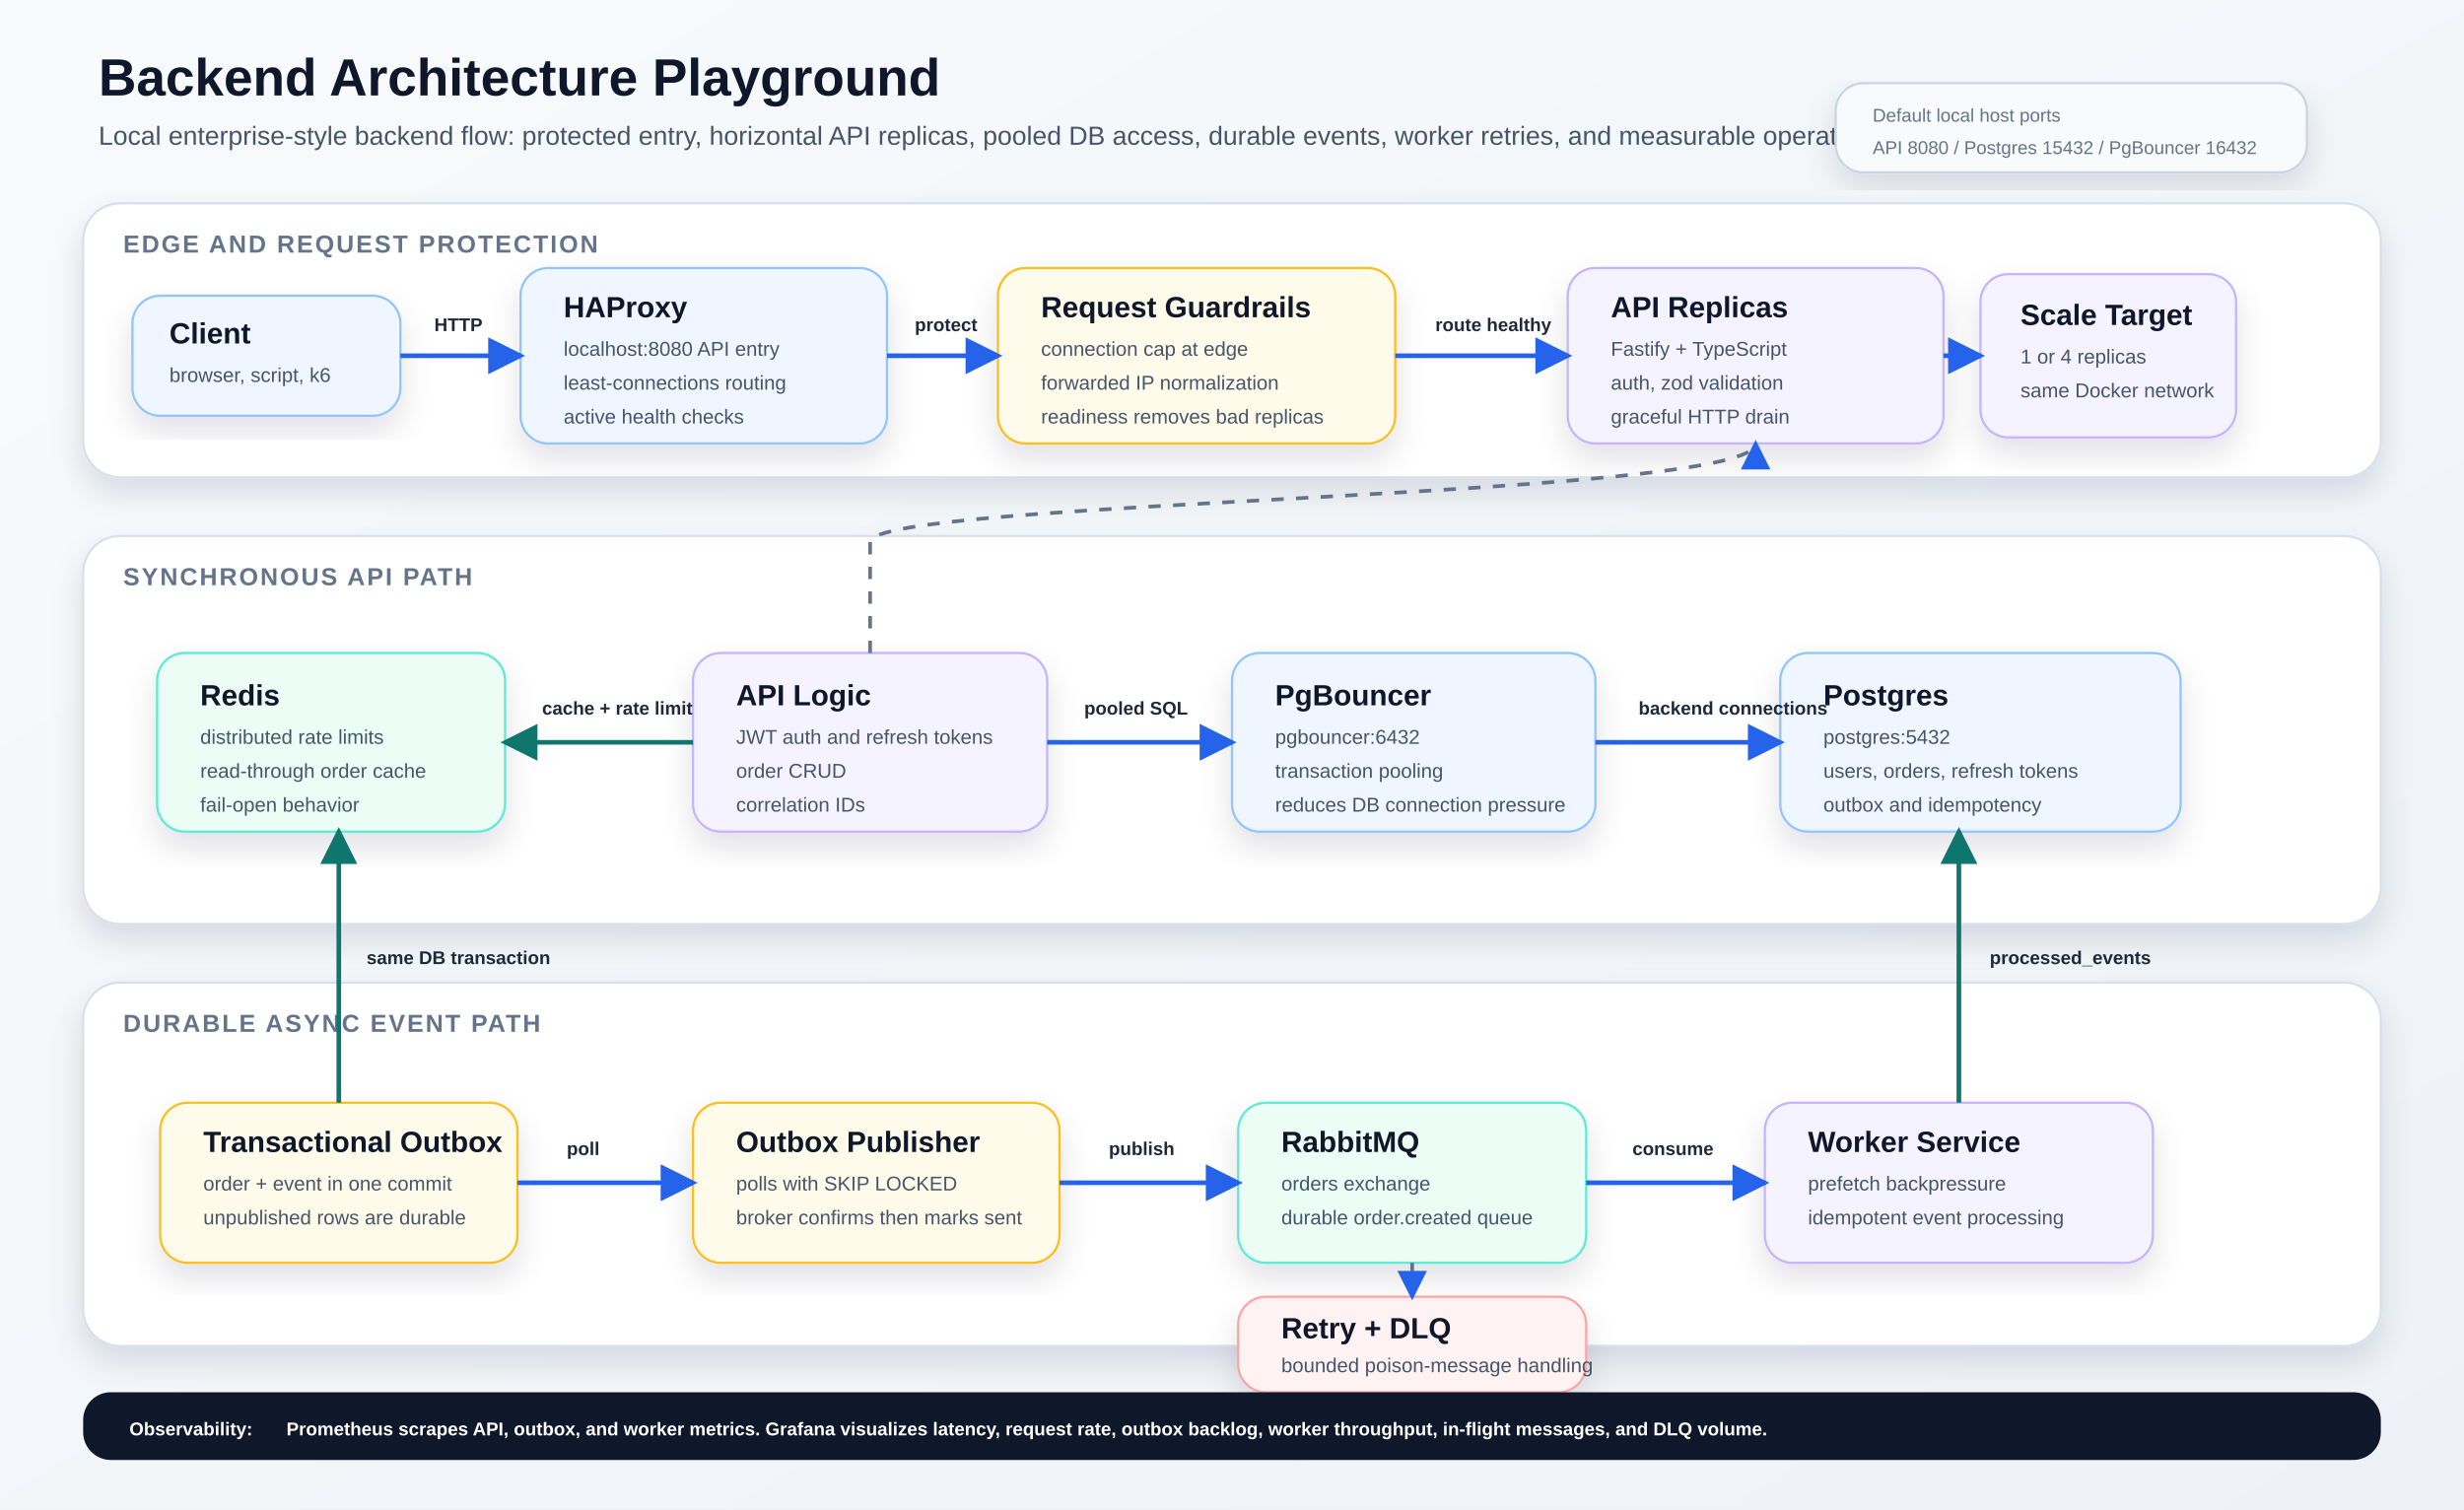
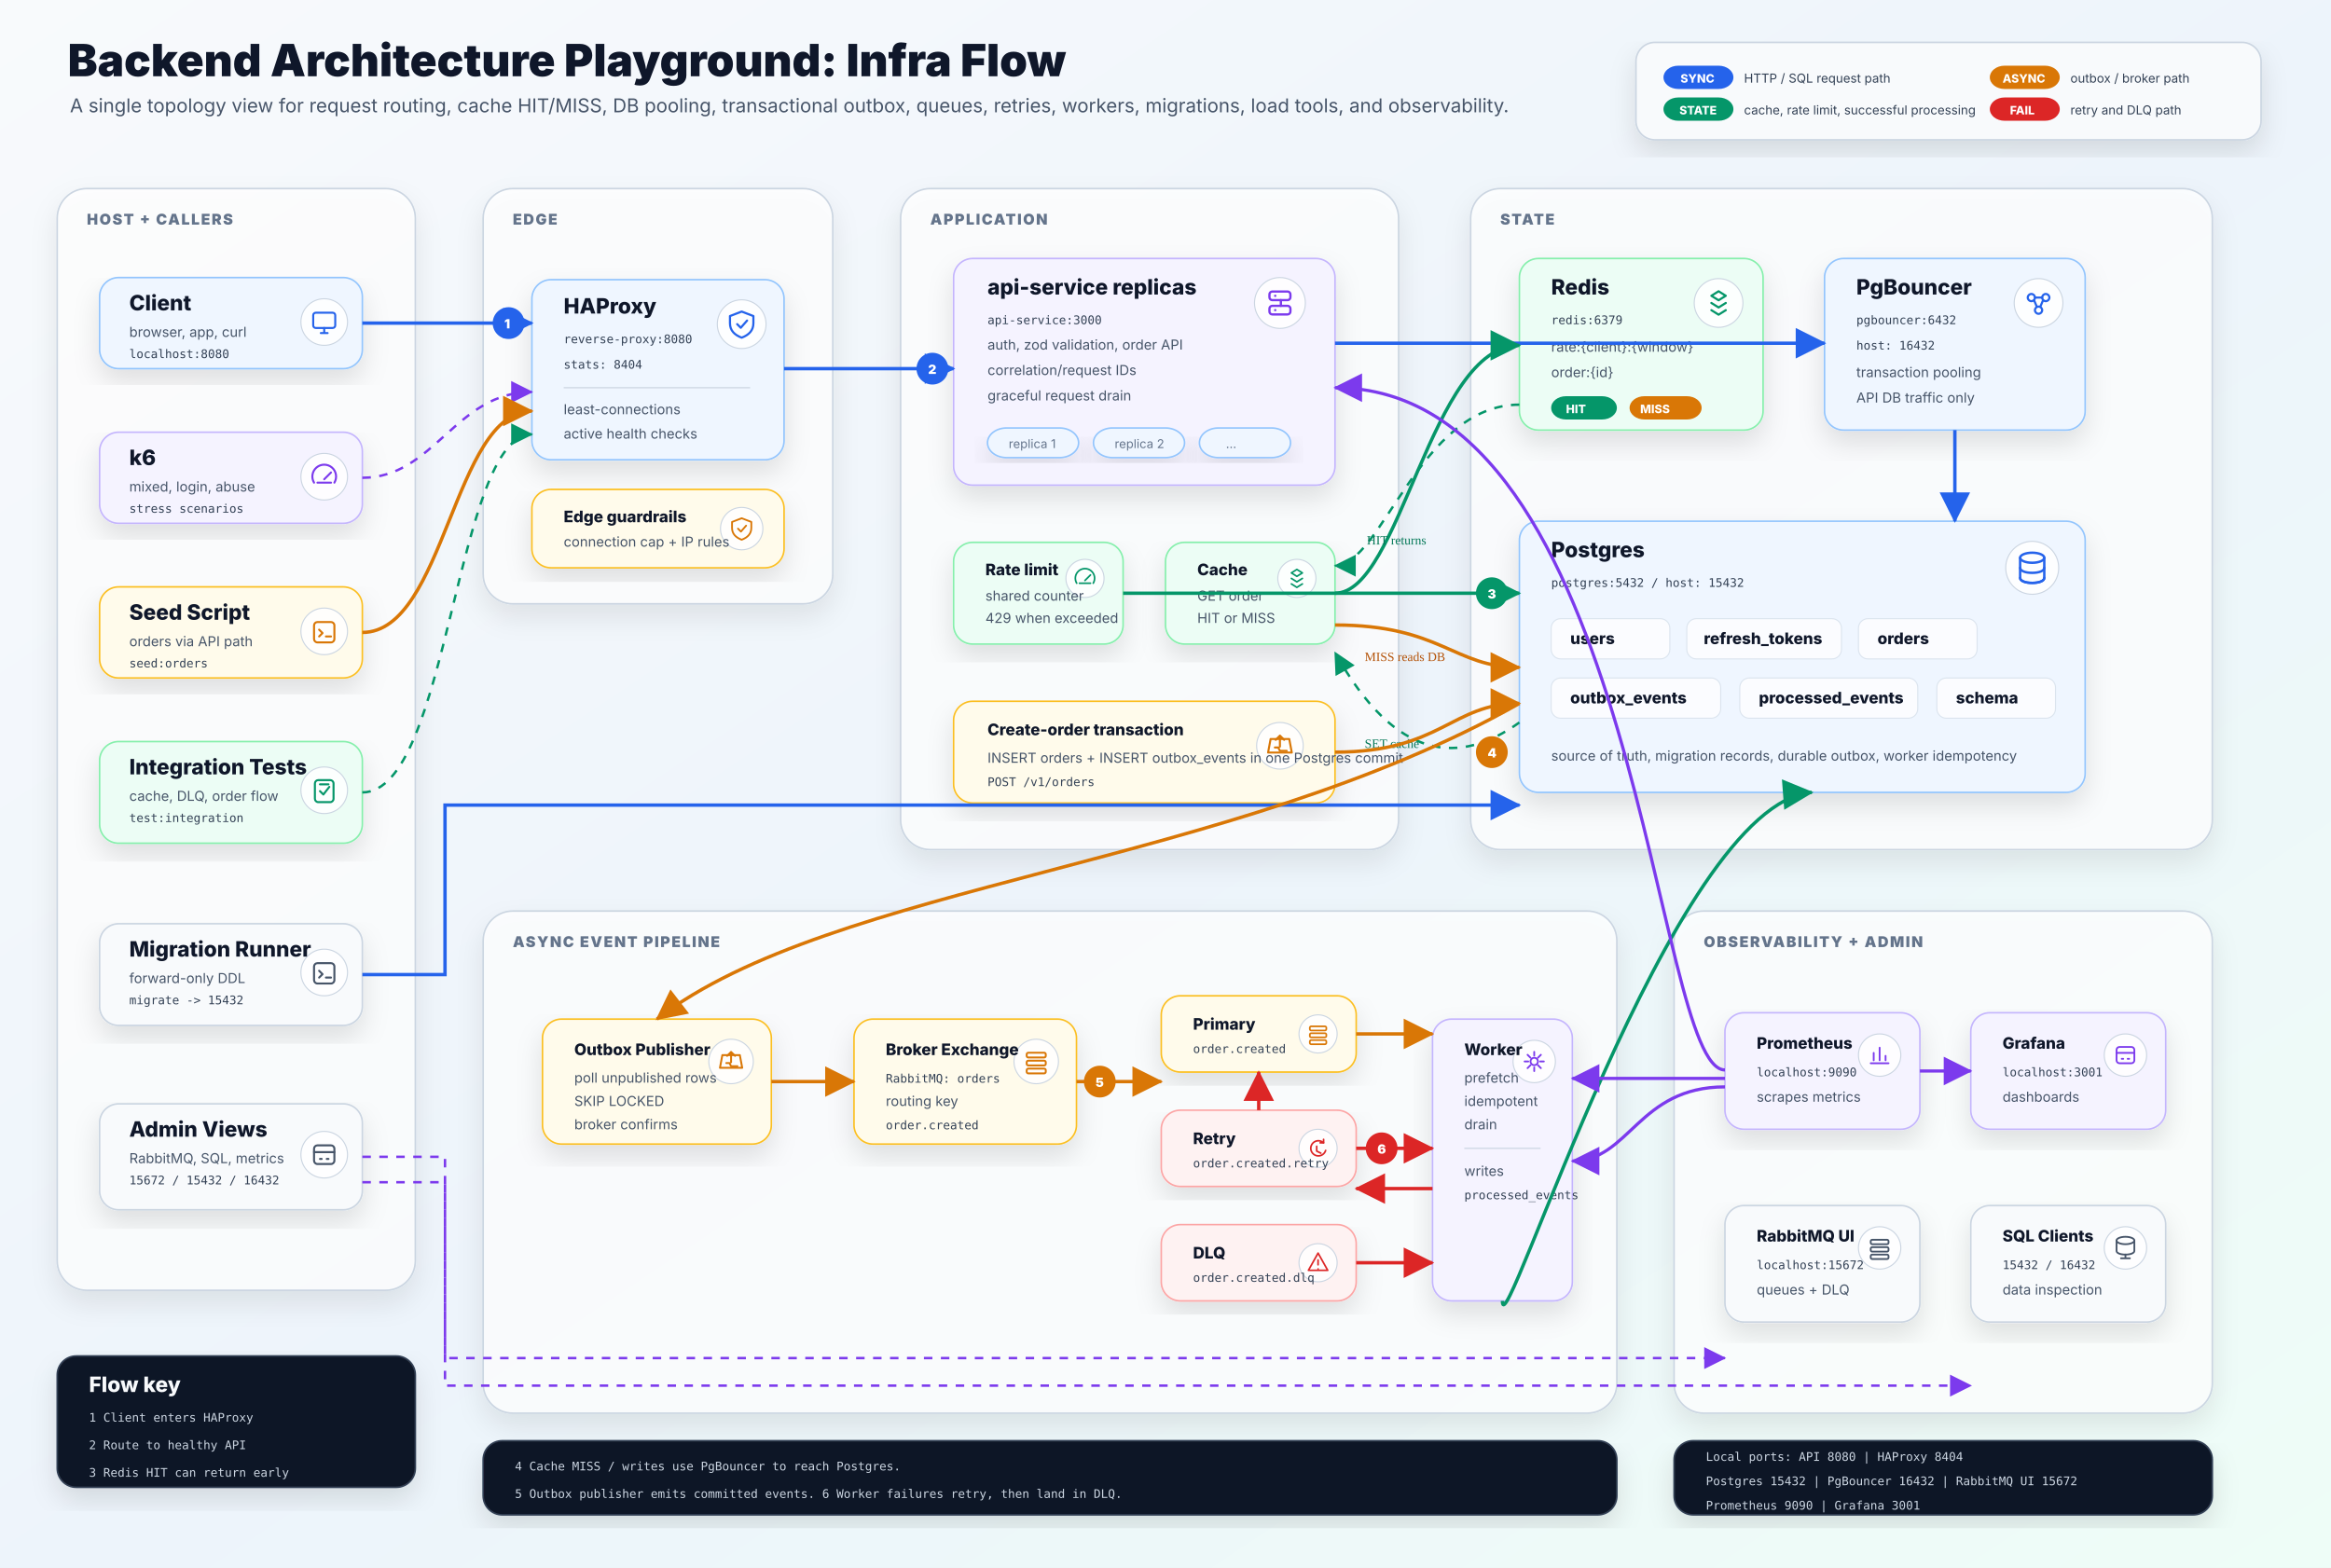
- <svg xmlns="http://www.w3.org/2000/svg" width="1600" height="980" viewBox="0 0 1600 980" role="img" aria-labelledby="title desc">
+ <svg xmlns="http://www.w3.org/2000/svg" width="2200" height="1480" viewBox="0 0 2200 1480" role="img" aria-labelledby="title desc">
  <defs>
    <linearGradient id="bg" x1="0" y1="0" x2="1" y2="1">
      <stop offset="0%" stop-color="#f8fafc" />
-       <stop offset="100%" stop-color="#eef2f7" />
+       <stop offset="52%" stop-color="#edf4fb" />
+       <stop offset="100%" stop-color="#eefdf7" />
    </linearGradient>
-     <linearGradient id="edge" x1="0" y1="0" x2="1" y2="0">
-       <stop offset="0%" stop-color="#2563eb" />
-       <stop offset="100%" stop-color="#0f766e" />
-     </linearGradient>
-     <filter id="shadow" x="-20%" y="-20%" width="140%" height="140%">
-       <feDropShadow dx="0" dy="10" stdDeviation="10" flood-color="#0f172a" flood-opacity="0.12" />
+     <filter id="shadow" x="-14%" y="-14%" width="128%" height="132%">
+       <feDropShadow dx="0" dy="12" stdDeviation="12" flood-color="#0f172a" flood-opacity="0.11" />
    </filter>
-     <marker id="arrow" markerWidth="12" markerHeight="12" refX="9" refY="6" orient="auto">
-       <path d="M2,2 L10,6 L2,10 Z" fill="#2563eb" />
+     <marker id="blue-arrow" markerWidth="13" markerHeight="13" refX="10.5" refY="6.5" orient="auto" markerUnits="strokeWidth">
+       <path d="M2,2 L11,6.5 L2,11 Z" fill="#2563eb" />
    </marker>
-     <marker id="arrow-teal" markerWidth="12" markerHeight="12" refX="9" refY="6" orient="auto">
-       <path d="M2,2 L10,6 L2,10 Z" fill="#0f766e" />
+     <marker id="green-arrow" markerWidth="13" markerHeight="13" refX="10.5" refY="6.5" orient="auto" markerUnits="strokeWidth">
+       <path d="M2,2 L11,6.5 L2,11 Z" fill="#059669" />
    </marker>
+     <marker id="amber-arrow" markerWidth="13" markerHeight="13" refX="10.5" refY="6.5" orient="auto" markerUnits="strokeWidth">
+       <path d="M2,2 L11,6.5 L2,11 Z" fill="#d97706" />
+     </marker>
+     <marker id="red-arrow" markerWidth="13" markerHeight="13" refX="10.5" refY="6.5" orient="auto" markerUnits="strokeWidth">
+       <path d="M2,2 L11,6.5 L2,11 Z" fill="#dc2626" />
+     </marker>
+     <marker id="purple-arrow" markerWidth="13" markerHeight="13" refX="10.5" refY="6.5" orient="auto" markerUnits="strokeWidth">
+       <path d="M2,2 L11,6.5 L2,11 Z" fill="#7c3aed" />
+     </marker>
+     <symbol id="i-screen" viewBox="0 0 40 40">
+       <g fill="none" stroke="currentColor" stroke-width="2.4" stroke-linecap="round" stroke-linejoin="round">
+         <rect x="7" y="9" width="26" height="18" rx="3" />
+         <path d="M16 33h8M20 27v6" />
+       </g>
+     </symbol>
+     <symbol id="i-gauge" viewBox="0 0 40 40">
+       <g fill="none" stroke="currentColor" stroke-width="2.4" stroke-linecap="round" stroke-linejoin="round">
+         <path d="M8 27a14 14 0 1 1 24 0" />
+         <path d="M20 23l8-8" />
+         <path d="M12 27h16" />
+       </g>
+     </symbol>
+     <symbol id="i-script" viewBox="0 0 40 40">
+       <g fill="none" stroke="currentColor" stroke-width="2.4" stroke-linecap="round" stroke-linejoin="round">
+         <rect x="8" y="9" width="24" height="24" rx="4" />
+         <path d="M14 18l4 4-4 4M22 26h6" />
+       </g>
+     </symbol>
+     <symbol id="i-test" viewBox="0 0 40 40">
+       <g fill="none" stroke="currentColor" stroke-width="2.4" stroke-linecap="round" stroke-linejoin="round">
+         <rect x="9" y="8" width="22" height="26" rx="4" />
+         <path d="M15 21l4 4 7-9M15 13h10" />
+       </g>
+     </symbol>
+     <symbol id="i-dashboard" viewBox="0 0 40 40">
+       <g fill="none" stroke="currentColor" stroke-width="2.4" stroke-linecap="round" stroke-linejoin="round">
+         <rect x="8" y="9" width="24" height="22" rx="4" />
+         <path d="M8 17h24M15 25h2M23 25h2" />
+       </g>
+     </symbol>
+     <symbol id="i-shield" viewBox="0 0 40 40">
+       <g fill="none" stroke="currentColor" stroke-width="2.4" stroke-linecap="round" stroke-linejoin="round">
+         <path d="M20 6l13 5v8c0 8-5 13-13 16C12 32 7 27 7 19v-8l13-5z" />
+         <path d="M15 20l4 4 7-8" />
+       </g>
+     </symbol>
+     <symbol id="i-api" viewBox="0 0 40 40">
+       <g fill="none" stroke="currentColor" stroke-width="2.4" stroke-linecap="round" stroke-linejoin="round">
+         <rect x="9" y="8" width="22" height="9" rx="3" />
+         <rect x="9" y="23" width="22" height="9" rx="3" />
+         <path d="M15 12.5h.1M15 27.5h.1M21 17v6" />
+       </g>
+     </symbol>
+     <symbol id="i-cache" viewBox="0 0 40 40">
+       <g fill="none" stroke="currentColor" stroke-width="2.4" stroke-linecap="round" stroke-linejoin="round">
+         <path d="M12 12l8-5 8 5-8 5-8-5z" />
+         <path d="M12 20l8 5 8-5M12 28l8 5 8-5" />
+       </g>
+     </symbol>
+     <symbol id="i-db" viewBox="0 0 40 40">
+       <g fill="none" stroke="currentColor" stroke-width="2.4" stroke-linecap="round" stroke-linejoin="round">
+         <ellipse cx="20" cy="10" rx="12" ry="5" />
+         <path d="M8 10v20c0 3 5 5 12 5s12-2 12-5V10" />
+         <path d="M8 20c0 3 5 5 12 5s12-2 12-5" />
+         <path d="M8 30c0 3 5 5 12 5s12-2 12-5" />
+       </g>
+     </symbol>
+     <symbol id="i-pool" viewBox="0 0 40 40">
+       <g fill="none" stroke="currentColor" stroke-width="2.4" stroke-linecap="round" stroke-linejoin="round">
+         <circle cx="12" cy="14" r="4" />
+         <circle cx="28" cy="14" r="4" />
+         <circle cx="20" cy="28" r="4" />
+         <path d="M15 17l3 7M25 17l-3 7M16 14h8" />
+       </g>
+     </symbol>
+     <symbol id="i-outbox" viewBox="0 0 40 40">
+       <g fill="none" stroke="currentColor" stroke-width="2.4" stroke-linecap="round" stroke-linejoin="round">
+         <path d="M9 12h22l3 16H6l3-16z" />
+         <path d="M14 22h4l2 4h8M20 8v13M15 13l5-5 5 5" />
+       </g>
+     </symbol>
+     <symbol id="i-queue" viewBox="0 0 40 40">
+       <g fill="none" stroke="currentColor" stroke-width="2.4" stroke-linecap="round" stroke-linejoin="round">
+         <rect x="8" y="9" width="24" height="6" rx="2" />
+         <rect x="8" y="19" width="24" height="6" rx="2" />
+         <rect x="8" y="29" width="24" height="6" rx="2" />
+       </g>
+     </symbol>
+     <symbol id="i-retry" viewBox="0 0 40 40">
+       <g fill="none" stroke="currentColor" stroke-width="2.4" stroke-linecap="round" stroke-linejoin="round">
+         <path d="M28 12a11 11 0 1 0 3 11" />
+         <path d="M28 7v5h-5" />
+         <path d="M18 17v7l6 3" />
+       </g>
+     </symbol>
+     <symbol id="i-dlq" viewBox="0 0 40 40">
+       <g fill="none" stroke="currentColor" stroke-width="2.4" stroke-linecap="round" stroke-linejoin="round">
+         <path d="M20 6l14 25H6L20 6z" />
+         <path d="M20 16v7M20 29h.1" />
+       </g>
+     </symbol>
+     <symbol id="i-worker" viewBox="0 0 40 40">
+       <g fill="none" stroke="currentColor" stroke-width="2.4" stroke-linecap="round" stroke-linejoin="round">
+         <circle cx="20" cy="20" r="5" />
+         <path d="M20 7v5M20 28v5M7 20h5M28 20h5M11 11l4 4M25 25l4 4M29 11l-4 4M15 25l-4 4" />
+       </g>
+     </symbol>
+     <symbol id="i-chart" viewBox="0 0 40 40">
+       <g fill="none" stroke="currentColor" stroke-width="2.4" stroke-linecap="round" stroke-linejoin="round">
+         <path d="M8 31h24" />
+         <path d="M12 27V17M20 27V10M28 27V21" />
+       </g>
+     </symbol>
+     <symbol id="i-sql" viewBox="0 0 40 40">
+       <g fill="none" stroke="currentColor" stroke-width="2.4" stroke-linecap="round" stroke-linejoin="round">
+         <ellipse cx="20" cy="10" rx="12" ry="5" />
+         <path d="M8 10v14c0 3 5 5 12 5s12-2 12-5V10" />
+         <path d="M14 34h12M20 29v5" />
+       </g>
+     </symbol>
    <style>
-       .title { font-family: Arial, Helvetica, sans-serif; font-weight: 800; font-size: 34px; fill: #0f172a; }
-       .subtitle { font-family: Arial, Helvetica, sans-serif; font-size: 17px; fill: #475569; }
-       .lane { fill: #ffffff; stroke: #d8e0ea; stroke-width: 1.5; rx: 24; filter: url(#shadow); }
-       .lane-title { font-family: Arial, Helvetica, sans-serif; font-weight: 700; font-size: 16px; letter-spacing: .08em; fill: #64748b; }
-       .box { fill: #ffffff; stroke: #cbd5e1; stroke-width: 1.5; rx: 18; filter: url(#shadow); }
-       .box-blue { fill: #eff6ff; stroke: #93c5fd; }
-       .box-teal { fill: #ecfdf5; stroke: #5eead4; }
-       .box-amber { fill: #fffbeb; stroke: #fbbf24; }
-       .box-red { fill: #fef2f2; stroke: #fca5a5; }
-       .box-violet { fill: #f5f3ff; stroke: #c4b5fd; }
-       .box-gray { fill: #f8fafc; stroke: #cbd5e1; }
-       .node-title { font-family: Arial, Helvetica, sans-serif; font-weight: 800; font-size: 19px; fill: #0f172a; }
-       .node-text { font-family: Arial, Helvetica, sans-serif; font-size: 13px; fill: #475569; }
-       .small { font-family: Arial, Helvetica, sans-serif; font-size: 12px; fill: #64748b; }
-       .edge { stroke: #2563eb; stroke-width: 3; fill: none; marker-end: url(#arrow); }
-       .edge-teal { stroke: #0f766e; stroke-width: 3; fill: none; marker-end: url(#arrow-teal); }
-       .edge-dash { stroke: #64748b; stroke-width: 2.4; stroke-dasharray: 8 8; fill: none; marker-end: url(#arrow); }
-       .label { font-family: Arial, Helvetica, sans-serif; font-weight: 700; font-size: 12px; fill: #1e293b; }
-       .pill { fill: #0f172a; rx: 16; }
-       .pill-text { font-family: Arial, Helvetica, sans-serif; font-size: 12px; font-weight: 700; fill: #ffffff; }
+       .page-title { font-family: Inter, Segoe UI, Arial, sans-serif; font-size: 42px; font-weight: 850; fill: #0f172a; }
+       .page-subtitle { font-family: Inter, Segoe UI, Arial, sans-serif; font-size: 18px; fill: #475569; }
+       .zone { fill: rgba(255,255,255,0.74); stroke: #cbd5e1; stroke-width: 1.5; rx: 28; filter: url(#shadow); }
+       .zone-title { font-family: Inter, Segoe UI, Arial, sans-serif; font-size: 14px; font-weight: 850; letter-spacing: .1em; fill: #64748b; }
+       .node { fill: #ffffff; stroke: #cbd5e1; stroke-width: 1.5; rx: 18; filter: url(#shadow); }
+       .blue { fill: #eff6ff; stroke: #93c5fd; }
+       .green { fill: #ecfdf5; stroke: #86efac; }
+       .amber { fill: #fffbeb; stroke: #fbbf24; }
+       .red { fill: #fef2f2; stroke: #fca5a5; }
+       .purple { fill: #f5f3ff; stroke: #c4b5fd; }
+       .slate { fill: #f8fafc; stroke: #cbd5e1; }
+       .dark { fill: #111827; stroke: #334155; }
+       .title { font-family: Inter, Segoe UI, Arial, sans-serif; font-size: 20px; font-weight: 820; fill: #0f172a; }
+       .title-light { font-family: Inter, Segoe UI, Arial, sans-serif; font-size: 20px; font-weight: 820; fill: #f8fafc; }
+       .title-sm { font-family: Inter, Segoe UI, Arial, sans-serif; font-size: 15px; font-weight: 800; fill: #0f172a; }
+       .body { font-family: Inter, Segoe UI, Arial, sans-serif; font-size: 13px; fill: #475569; }
+       .small { font-family: Inter, Segoe UI, Arial, sans-serif; font-size: 11.5px; fill: #64748b; }
+       .mono { font-family: Consolas, "Cascadia Mono", monospace; font-size: 11.2px; fill: #334155; }
+       .mono-light { font-family: Consolas, "Cascadia Mono", monospace; font-size: 11.2px; fill: #cbd5e1; }
+       .label { font-family: Inter, Segoe UI, Arial, sans-serif; font-size: 12px; font-weight: 800; fill: #1e293b; }
+       .label-green { fill: #047857; }
+       .label-amber { fill: #b45309; }
+       .label-red { fill: #b91c1c; }
+       .label-purple { fill: #6d28d9; }
+       .line-blue { stroke: #2563eb; stroke-width: 3.2; fill: none; marker-end: url(#blue-arrow); }
+       .line-green { stroke: #059669; stroke-width: 3.2; fill: none; marker-end: url(#green-arrow); }
+       .line-amber { stroke: #d97706; stroke-width: 3.2; fill: none; marker-end: url(#amber-arrow); }
+       .line-red { stroke: #dc2626; stroke-width: 3.2; fill: none; marker-end: url(#red-arrow); }
+       .line-purple { stroke: #7c3aed; stroke-width: 3; fill: none; marker-end: url(#purple-arrow); }
+       .dash-blue { stroke: #2563eb; stroke-width: 2.3; stroke-dasharray: 8 8; fill: none; marker-end: url(#blue-arrow); }
+       .dash-green { stroke: #059669; stroke-width: 2.3; stroke-dasharray: 8 8; fill: none; marker-end: url(#green-arrow); }
+       .dash-purple { stroke: #7c3aed; stroke-width: 2.3; stroke-dasharray: 8 8; fill: none; marker-end: url(#purple-arrow); }
+       .hair { stroke: #cbd5e1; stroke-width: 1.1; fill: none; }
+       .table { fill: rgba(255,255,255,0.72); stroke: #dbe4ee; stroke-width: 1; rx: 9; }
+       .pill { rx: 14; }
+       .pill-text { font-family: Inter, Segoe UI, Arial, sans-serif; font-size: 11px; font-weight: 800; fill: #ffffff; }
+       .legend { font-family: Inter, Segoe UI, Arial, sans-serif; font-size: 11.7px; fill: #334155; }
+       .num { font-family: Inter, Segoe UI, Arial, sans-serif; font-size: 12px; font-weight: 850; fill: #ffffff; }
+       .icon-chip { fill: #ffffff; fill-opacity: .86; stroke: #cbd5e1; stroke-width: 1; }
+       .icon-blue { color: #2563eb; }
+       .icon-green { color: #059669; }
+       .icon-amber { color: #d97706; }
+       .icon-red { color: #dc2626; }
+       .icon-purple { color: #7c3aed; }
+       .icon-slate { color: #475569; }
    </style>
  </defs>
-   <rect width="1600" height="980" fill="url(#bg)" />
-   <text x="64" y="62" class="title">Backend Architecture Playground</text>
-   <text x="64" y="94" class="subtitle">Local enterprise-style backend flow: protected entry, horizontal API replicas, pooled DB access, durable events, worker retries, and measurable operations.</text>
-   <rect x="54" y="132" width="1492" height="178" class="lane" />
-   <text x="80" y="164" class="lane-title">EDGE AND REQUEST PROTECTION</text>
-   <rect x="86" y="192" width="174" height="78" class="box box-blue" />
-   <text x="110" y="223" class="node-title">Client</text>
-   <text x="110" y="248" class="node-text">browser, script, k6</text>
-   <rect x="338" y="174" width="238" height="114" class="box box-blue" />
-   <text x="366" y="206" class="node-title">HAProxy</text>
-   <text x="366" y="231" class="node-text">localhost:8080 API entry</text>
-   <text x="366" y="253" class="node-text">least-connections routing</text>
-   <text x="366" y="275" class="node-text">active health checks</text>
-   <rect x="648" y="174" width="258" height="114" class="box box-amber" />
-   <text x="676" y="206" class="node-title">Request Guardrails</text>
-   <text x="676" y="231" class="node-text">connection cap at edge</text>
-   <text x="676" y="253" class="node-text">forwarded IP normalization</text>
-   <text x="676" y="275" class="node-text">readiness removes bad replicas</text>
-   <rect x="1018" y="174" width="244" height="114" class="box box-violet" />
-   <text x="1046" y="206" class="node-title">API Replicas</text>
-   <text x="1046" y="231" class="node-text">Fastify + TypeScript</text>
-   <text x="1046" y="253" class="node-text">auth, zod validation</text>
-   <text x="1046" y="275" class="node-text">graceful HTTP drain</text>
-   <rect x="1286" y="178" width="166" height="106" class="box box-violet" />
-   <text x="1312" y="211" class="node-title">Scale Target</text>
-   <text x="1312" y="236" class="node-text">1 or 4 replicas</text>
-   <text x="1312" y="258" class="node-text">same Docker network</text>
-   <path d="M260 231 H338" class="edge" />
-   <path d="M576 231 H648" class="edge" />
-   <path d="M906 231 H1018" class="edge" />
-   <path d="M1262 231 H1286" class="edge" />
-   <text x="282" y="215" class="label">HTTP</text>
-   <text x="594" y="215" class="label">protect</text>
-   <text x="932" y="215" class="label">route healthy</text>
-   <rect x="54" y="348" width="1492" height="252" class="lane" />
-   <text x="80" y="380" class="lane-title">SYNCHRONOUS API PATH</text>
-   <rect x="102" y="424" width="226" height="116" class="box box-teal" />
-   <text x="130" y="458" class="node-title">Redis</text>
-   <text x="130" y="483" class="node-text">distributed rate limits</text>
-   <text x="130" y="505" class="node-text">read-through order cache</text>
-   <text x="130" y="527" class="node-text">fail-open behavior</text>
-   <rect x="450" y="424" width="230" height="116" class="box box-violet" />
-   <text x="478" y="458" class="node-title">API Logic</text>
-   <text x="478" y="483" class="node-text">JWT auth and refresh tokens</text>
-   <text x="478" y="505" class="node-text">order CRUD</text>
-   <text x="478" y="527" class="node-text">correlation IDs</text>
-   <rect x="800" y="424" width="236" height="116" class="box box-blue" />
-   <text x="828" y="458" class="node-title">PgBouncer</text>
-   <text x="828" y="483" class="node-text">pgbouncer:6432</text>
-   <text x="828" y="505" class="node-text">transaction pooling</text>
-   <text x="828" y="527" class="node-text">reduces DB connection pressure</text>
-   <rect x="1156" y="424" width="260" height="116" class="box box-blue" />
-   <text x="1184" y="458" class="node-title">Postgres</text>
-   <text x="1184" y="483" class="node-text">postgres:5432</text>
-   <text x="1184" y="505" class="node-text">users, orders, refresh tokens</text>
-   <text x="1184" y="527" class="node-text">outbox and idempotency</text>
-   <path d="M565 424 V352 C565 324 1140 324 1140 288" class="edge-dash" />
-   <path d="M450 482 H328" class="edge-teal" />
-   <path d="M680 482 H800" class="edge" />
-   <path d="M1036 482 H1156" class="edge" />
-   <text x="352" y="464" class="label">cache + rate limit</text>
-   <text x="704" y="464" class="label">pooled SQL</text>
-   <text x="1064" y="464" class="label">backend connections</text>
-   <rect x="54" y="638" width="1492" height="236" class="lane" />
-   <text x="80" y="670" class="lane-title">DURABLE ASYNC EVENT PATH</text>
-   <rect x="104" y="716" width="232" height="104" class="box box-amber" />
-   <text x="132" y="748" class="node-title">Transactional Outbox</text>
-   <text x="132" y="773" class="node-text">order + event in one commit</text>
-   <text x="132" y="795" class="node-text">unpublished rows are durable</text>
-   <rect x="450" y="716" width="238" height="104" class="box box-amber" />
-   <text x="478" y="748" class="node-title">Outbox Publisher</text>
-   <text x="478" y="773" class="node-text">polls with SKIP LOCKED</text>
-   <text x="478" y="795" class="node-text">broker confirms then marks sent</text>
-   <rect x="804" y="716" width="226" height="104" class="box box-teal" />
-   <text x="832" y="748" class="node-title">RabbitMQ</text>
-   <text x="832" y="773" class="node-text">orders exchange</text>
-   <text x="832" y="795" class="node-text">durable order.created queue</text>
-   <rect x="1146" y="716" width="252" height="104" class="box box-violet" />
-   <text x="1174" y="748" class="node-title">Worker Service</text>
-   <text x="1174" y="773" class="node-text">prefetch backpressure</text>
-   <text x="1174" y="795" class="node-text">idempotent event processing</text>
-   <rect x="804" y="842" width="226" height="62" class="box box-red" />
-   <text x="832" y="869" class="node-title">Retry + DLQ</text>
-   <text x="832" y="891" class="node-text">bounded poison-message handling</text>
-   <path d="M220 716 V540" class="edge-teal" />
-   <path d="M336 768 H450" class="edge" />
-   <path d="M688 768 H804" class="edge" />
-   <path d="M1030 768 H1146" class="edge" />
-   <path d="M1272 716 V540" class="edge-teal" />
-   <path d="M917 820 V842" class="edge-dash" />
-   <text x="238" y="626" class="label">same DB transaction</text>
-   <text x="368" y="750" class="label">poll</text>
-   <text x="720" y="750" class="label">publish</text>
-   <text x="1060" y="750" class="label">consume</text>
-   <text x="1292" y="626" class="label">processed_events</text>
-   <rect x="54" y="904" width="1492" height="44" fill="#0f172a" rx="18" />
-   <text x="84" y="932" class="pill-text">Observability:</text>
-   <text x="186" y="932" class="pill-text">Prometheus scrapes API, outbox, and worker metrics. Grafana visualizes latency, request rate, outbox backlog, worker throughput, in-flight messages, and DLQ volume.</text>
-   <rect x="1192" y="54" width="306" height="58" class="box box-gray" />
-   <text x="1216" y="79" class="small">Default local host ports</text>
-   <text x="1216" y="100" class="small">API 8080 / Postgres 15432 / PgBouncer 16432</text>
+   <rect width="2200" height="1480" fill="url(#bg)" />
+   <text x="64" y="72" class="page-title">Backend Architecture Playground: Infra Flow</text>
+   <text x="66" y="106" class="page-subtitle">A single topology view for request routing, cache HIT/MISS, DB pooling, transactional outbox, queues, retries, workers, migrations, load tools, and observability.</text>
+   <rect x="1544" y="40" width="590" height="92" class="node slate" />
+   <rect x="1570" y="62" width="66" height="22" fill="#2563eb" class="pill" />
+   <text x="1586" y="78" class="pill-text">SYNC</text>
+   <text x="1646" y="78" class="legend">HTTP / SQL request path</text>
+   <rect x="1570" y="92" width="66" height="22" fill="#059669" class="pill" />
+   <text x="1585" y="108" class="pill-text">STATE</text>
+   <text x="1646" y="108" class="legend">cache, rate limit, successful processing</text>
+   <rect x="1878" y="62" width="66" height="22" fill="#d97706" class="pill" />
+   <text x="1890" y="78" class="pill-text">ASYNC</text>
+   <text x="1954" y="78" class="legend">outbox / broker path</text>
+   <rect x="1878" y="92" width="66" height="22" fill="#dc2626" class="pill" />
+   <text x="1897" y="108" class="pill-text">FAIL</text>
+   <text x="1954" y="108" class="legend">retry and DLQ path</text>
+   <rect x="54" y="178" width="338" height="1040" class="zone" />
+   <text x="82" y="212" class="zone-title">HOST + CALLERS</text>
+   <rect x="94" y="262" width="248" height="86" class="node blue" />
+   <circle cx="306" cy="304" r="22" class="icon-chip" />
+   <use href="#i-screen" x="290" y="288" width="32" height="32" class="icon-blue" />
+   <text x="122" y="293" class="title">Client</text>
+   <text x="122" y="318" class="body">browser, app, curl</text>
+   <text x="122" y="338" class="mono">localhost:8080</text>
+   <rect x="94" y="408" width="248" height="86" class="node purple" />
+   <circle cx="306" cy="450" r="22" class="icon-chip" />
+   <use href="#i-gauge" x="290" y="434" width="32" height="32" class="icon-purple" />
+   <text x="122" y="439" class="title">k6</text>
+   <text x="122" y="464" class="body">mixed, login, abuse</text>
+   <text x="122" y="484" class="mono">stress scenarios</text>
+   <rect x="94" y="554" width="248" height="86" class="node amber" />
+   <circle cx="306" cy="596" r="22" class="icon-chip" />
+   <use href="#i-script" x="290" y="580" width="32" height="32" class="icon-amber" />
+   <text x="122" y="585" class="title">Seed Script</text>
+   <text x="122" y="610" class="body">orders via API path</text>
+   <text x="122" y="630" class="mono">seed:orders</text>
+   <rect x="94" y="700" width="248" height="96" class="node green" />
+   <circle cx="306" cy="746" r="22" class="icon-chip" />
+   <use href="#i-test" x="290" y="730" width="32" height="32" class="icon-green" />
+   <text x="122" y="731" class="title">Integration Tests</text>
+   <text x="122" y="756" class="body">cache, DLQ, order flow</text>
+   <text x="122" y="776" class="mono">test:integration</text>
+   <rect x="94" y="872" width="248" height="96" class="node slate" />
+   <circle cx="306" cy="918" r="22" class="icon-chip" />
+   <use href="#i-script" x="290" y="902" width="32" height="32" class="icon-slate" />
+   <text x="122" y="903" class="title">Migration Runner</text>
+   <text x="122" y="928" class="body">forward-only DDL</text>
+   <text x="122" y="948" class="mono">migrate -&gt; 15432</text>
+   <rect x="94" y="1042" width="248" height="100" class="node slate" />
+   <circle cx="306" cy="1090" r="22" class="icon-chip" />
+   <use href="#i-dashboard" x="290" y="1074" width="32" height="32" class="icon-slate" />
+   <text x="122" y="1073" class="title">Admin Views</text>
+   <text x="122" y="1098" class="body">RabbitMQ, SQL, metrics</text>
+   <text x="122" y="1118" class="mono">15672 / 15432 / 16432</text>
+   <rect x="456" y="178" width="330" height="392" class="zone" />
+   <text x="484" y="212" class="zone-title">EDGE</text>
+   <rect x="502" y="264" width="238" height="170" class="node blue" />
+   <circle cx="700" cy="306" r="23" class="icon-chip" />
+   <use href="#i-shield" x="683" y="289" width="34" height="34" class="icon-blue" />
+   <text x="532" y="296" class="title">HAProxy</text>
+   <text x="532" y="324" class="mono">reverse-proxy:8080</text>
+   <text x="532" y="348" class="mono">stats: 8404</text>
+   <line x1="532" y1="366" x2="708" y2="366" class="hair" />
+   <text x="532" y="391" class="body">least-connections</text>
+   <text x="532" y="414" class="body">active health checks</text>
+   <rect x="502" y="462" width="238" height="74" class="node amber" />
+   <circle cx="700" cy="499" r="20" class="icon-chip" />
+   <use href="#i-shield" x="686" y="485" width="28" height="28" class="icon-amber" />
+   <text x="532" y="493" class="title-sm">Edge guardrails</text>
+   <text x="532" y="516" class="body">connection cap + IP rules</text>
+   <rect x="850" y="178" width="470" height="624" class="zone" />
+   <text x="878" y="212" class="zone-title">APPLICATION</text>
+   <rect x="900" y="244" width="360" height="214" class="node purple" />
+   <circle cx="1208" cy="286" r="24" class="icon-chip" />
+   <use href="#i-api" x="1190" y="268" width="36" height="36" class="icon-purple" />
+   <text x="932" y="278" class="title">api-service replicas</text>
+   <text x="932" y="306" class="mono">api-service:3000</text>
+   <text x="932" y="330" class="body">auth, zod validation, order API</text>
+   <text x="932" y="354" class="body">correlation/request IDs</text>
+   <text x="932" y="378" class="body">graceful request drain</text>
+   <rect x="932" y="404" width="86" height="28" class="node blue" />
+   <text x="952" y="423" class="small">replica 1</text>
+   <rect x="1032" y="404" width="86" height="28" class="node blue" />
+   <text x="1052" y="423" class="small">replica 2</text>
+   <rect x="1132" y="404" width="86" height="28" class="node blue" />
+   <text x="1157" y="423" class="small">...</text>
+   <rect x="900" y="512" width="160" height="96" class="node green" />
+   <circle cx="1024" cy="546" r="18" class="icon-chip" />
+   <use href="#i-gauge" x="1011" y="533" width="26" height="26" class="icon-green" />
+   <text x="930" y="543" class="title-sm">Rate limit</text>
+   <text x="930" y="567" class="body">shared counter</text>
+   <text x="930" y="588" class="body">429 when exceeded</text>
+   <rect x="1100" y="512" width="160" height="96" class="node green" />
+   <circle cx="1224" cy="546" r="18" class="icon-chip" />
+   <use href="#i-cache" x="1211" y="533" width="26" height="26" class="icon-green" />
+   <text x="1130" y="543" class="title-sm">Cache</text>
+   <text x="1130" y="567" class="body">GET order</text>
+   <text x="1130" y="588" class="body">HIT or MISS</text>
+   <rect x="900" y="662" width="360" height="96" class="node amber" />
+   <circle cx="1208" cy="704" r="22" class="icon-chip" />
+   <use href="#i-outbox" x="1192" y="688" width="32" height="32" class="icon-amber" />
+   <text x="932" y="694" class="title-sm">Create-order transaction</text>
+   <text x="932" y="720" class="body">INSERT orders + INSERT outbox_events in one Postgres commit</text>
+   <text x="932" y="742" class="mono">POST /v1/orders</text>
+   <rect x="1388" y="178" width="700" height="624" class="zone" />
+   <text x="1416" y="212" class="zone-title">STATE</text>
+   <rect x="1434" y="244" width="230" height="162" class="node green" />
+   <circle cx="1622" cy="286" r="23" class="icon-chip" />
+   <use href="#i-cache" x="1605" y="269" width="34" height="34" class="icon-green" />
+   <text x="1464" y="278" class="title">Redis</text>
+   <text x="1464" y="306" class="mono">redis:6379</text>
+   <text x="1464" y="332" class="body">rate:{client}:{window}</text>
+   <text x="1464" y="356" class="body">order:{id}</text>
+   <rect x="1464" y="374" width="62" height="22" fill="#059669" class="pill" />
+   <text x="1478" y="390" class="pill-text">HIT</text>
+   <rect x="1538" y="374" width="68" height="22" fill="#d97706" class="pill" />
+   <text x="1548" y="390" class="pill-text">MISS</text>
+   <rect x="1722" y="244" width="246" height="162" class="node blue" />
+   <circle cx="1924" cy="286" r="23" class="icon-chip" />
+   <use href="#i-pool" x="1907" y="269" width="34" height="34" class="icon-blue" />
+   <text x="1752" y="278" class="title">PgBouncer</text>
+   <text x="1752" y="306" class="mono">pgbouncer:6432</text>
+   <text x="1752" y="330" class="mono">host: 16432</text>
+   <text x="1752" y="356" class="body">transaction pooling</text>
+   <text x="1752" y="380" class="body">API DB traffic only</text>
+   <rect x="1434" y="492" width="534" height="256" class="node blue" />
+   <circle cx="1918" cy="536" r="25" class="icon-chip" />
+   <use href="#i-db" x="1899" y="517" width="38" height="38" class="icon-blue" />
+   <text x="1464" y="526" class="title">Postgres</text>
+   <text x="1464" y="554" class="mono">postgres:5432 / host: 15432</text>
+   <rect x="1464" y="584" width="112" height="38" class="table" />
+   <text x="1482" y="608" class="title-sm">users</text>
+   <rect x="1592" y="584" width="146" height="38" class="table" />
+   <text x="1608" y="608" class="title-sm">refresh_tokens</text>
+   <rect x="1754" y="584" width="112" height="38" class="table" />
+   <text x="1772" y="608" class="title-sm">orders</text>
+   <rect x="1464" y="640" width="160" height="38" class="table" />
+   <text x="1482" y="664" class="title-sm">outbox_events</text>
+   <rect x="1642" y="640" width="168" height="38" class="table" />
+   <text x="1660" y="664" class="title-sm">processed_events</text>
+   <rect x="1828" y="640" width="112" height="38" class="table" />
+   <text x="1846" y="664" class="title-sm">schema</text>
+   <text x="1464" y="718" class="body">source of truth, migration records, durable outbox, worker idempotency</text>
+   <rect x="456" y="860" width="1070" height="474" class="zone" />
+   <text x="484" y="894" class="zone-title">ASYNC EVENT PIPELINE</text>
+   <rect x="512" y="962" width="216" height="118" class="node amber" />
+   <circle cx="690" cy="1002" r="21" class="icon-chip" />
+   <use href="#i-outbox" x="675" y="987" width="30" height="30" class="icon-amber" />
+   <text x="542" y="996" class="title-sm">Outbox Publisher</text>
+   <text x="542" y="1022" class="body">poll unpublished rows</text>
+   <text x="542" y="1044" class="body">SKIP LOCKED</text>
+   <text x="542" y="1066" class="body">broker confirms</text>
+   <rect x="806" y="962" width="210" height="118" class="node amber" />
+   <circle cx="978" cy="1002" r="21" class="icon-chip" />
+   <use href="#i-queue" x="963" y="987" width="30" height="30" class="icon-amber" />
+   <text x="836" y="996" class="title-sm">Broker Exchange</text>
+   <text x="836" y="1022" class="mono">RabbitMQ: orders</text>
+   <text x="836" y="1044" class="body">routing key</text>
+   <text x="836" y="1066" class="mono">order.created</text>
+   <rect x="1096" y="940" width="184" height="72" class="node amber" />
+   <circle cx="1244" cy="976" r="18" class="icon-chip" />
+   <use href="#i-queue" x="1231" y="963" width="26" height="26" class="icon-amber" />
+   <text x="1126" y="972" class="title-sm">Primary</text>
+   <text x="1126" y="994" class="mono">order.created</text>
+   <rect x="1096" y="1048" width="184" height="72" class="node red" />
+   <circle cx="1244" cy="1084" r="18" class="icon-chip" />
+   <use href="#i-retry" x="1231" y="1071" width="26" height="26" class="icon-red" />
+   <text x="1126" y="1080" class="title-sm">Retry</text>
+   <text x="1126" y="1102" class="mono">order.created.retry</text>
+   <rect x="1096" y="1156" width="184" height="72" class="node red" />
+   <circle cx="1244" cy="1192" r="18" class="icon-chip" />
+   <use href="#i-dlq" x="1231" y="1179" width="26" height="26" class="icon-red" />
+   <text x="1126" y="1188" class="title-sm">DLQ</text>
+   <text x="1126" y="1210" class="mono">order.created.dlq</text>
+   <rect x="1352" y="962" width="132" height="266" class="node purple" />
+   <circle cx="1448" cy="1002" r="20" class="icon-chip" />
+   <use href="#i-worker" x="1434" y="988" width="28" height="28" class="icon-purple" />
+   <text x="1382" y="996" class="title-sm">Worker</text>
+   <text x="1382" y="1022" class="body">prefetch</text>
+   <text x="1382" y="1044" class="body">idempotent</text>
+   <text x="1382" y="1066" class="body">drain</text>
+   <line x1="1382" y1="1084" x2="1454" y2="1084" class="hair" />
+   <text x="1382" y="1110" class="body">writes</text>
+   <text x="1382" y="1132" class="mono">processed_events</text>
+   <rect x="1580" y="860" width="508" height="474" class="zone" />
+   <text x="1608" y="894" class="zone-title">OBSERVABILITY + ADMIN</text>
+   <rect x="1628" y="956" width="184" height="110" class="node purple" />
+   <circle cx="1774" cy="996" r="20" class="icon-chip" />
+   <use href="#i-chart" x="1760" y="982" width="28" height="28" class="icon-purple" />
+   <text x="1658" y="990" class="title-sm">Prometheus</text>
+   <text x="1658" y="1016" class="mono">localhost:9090</text>
+   <text x="1658" y="1040" class="body">scrapes metrics</text>
+   <rect x="1860" y="956" width="184" height="110" class="node purple" />
+   <circle cx="2006" cy="996" r="20" class="icon-chip" />
+   <use href="#i-dashboard" x="1992" y="982" width="28" height="28" class="icon-purple" />
+   <text x="1890" y="990" class="title-sm">Grafana</text>
+   <text x="1890" y="1016" class="mono">localhost:3001</text>
+   <text x="1890" y="1040" class="body">dashboards</text>
+   <rect x="1628" y="1138" width="184" height="110" class="node slate" />
+   <circle cx="1774" cy="1178" r="20" class="icon-chip" />
+   <use href="#i-queue" x="1760" y="1164" width="28" height="28" class="icon-slate" />
+   <text x="1658" y="1172" class="title-sm">RabbitMQ UI</text>
+   <text x="1658" y="1198" class="mono">localhost:15672</text>
+   <text x="1658" y="1222" class="body">queues + DLQ</text>
+   <rect x="1860" y="1138" width="184" height="110" class="node slate" />
+   <circle cx="2006" cy="1178" r="20" class="icon-chip" />
+   <use href="#i-sql" x="1992" y="1164" width="28" height="28" class="icon-slate" />
+   <text x="1890" y="1172" class="title-sm">SQL Clients</text>
+   <text x="1890" y="1198" class="mono">15432 / 16432</text>
+   <text x="1890" y="1222" class="body">data inspection</text>
+   <path d="M342 305 H502" class="line-blue" />
+   <path d="M740 348 H900" class="line-blue" />
+   <path d="M1260 324 H1722" class="line-blue" />
+   <path d="M1845 406 V492" class="line-blue" />
+   <path d="M342 451 C410 451 430 370 502 370" class="dash-purple" />
+   <path d="M342 597 C420 597 428 388 502 388" class="line-amber" />
+   <path d="M342 748 C424 748 430 410 502 410" class="dash-green" />
+   <path d="M342 920 H420 V760 H1434" class="line-blue" />
+   <path d="M342 1092 H420 V1282 H1628" class="dash-purple" />
+   <path d="M342 1116 H420 V1308 H1860" class="dash-purple" />
+   <path d="M1060 560 H1434" class="line-green" />
+   <path d="M1260 560 C1322 560 1350 326 1434 326" class="line-green" />
+   <path d="M1434 382 C1340 382 1304 534 1260 534" class="dash-green" />
+   <text x="1290" y="514" class="label-green">HIT returns</text>
+   <path d="M1260 590 C1360 590 1372 630 1434 630" class="line-amber" />
+   <text x="1288" y="624" class="label-amber">MISS reads DB</text>
+   <path d="M1434 682 C1378 722 1318 720 1260 616" class="dash-green" />
+   <text x="1288" y="706" class="label-green">SET cache</text>
+   <path d="M1260 710 C1360 710 1370 664 1434 664" class="line-amber" />
+   <path d="M1434 664 C1162 818 786 834 620 962" class="line-amber" />
+   <path d="M728 1021 H806" class="line-amber" />
+   <path d="M1016 1021 H1096" class="line-amber" />
+   <path d="M1280 976 H1352" class="line-amber" />
+   <path d="M1352 1122 H1280" class="line-red" />
+   <path d="M1188 1048 V1012" class="line-red" />
+   <path d="M1280 1084 H1352" class="line-red" />
+   <path d="M1280 1192 H1352" class="line-red" />
+   <path d="M1418 1228 C1418 1280 1578 758 1710 748" class="line-green" />
+   <path d="M1628 1010 C1560 1010 1548 366 1260 366" class="line-purple" />
+   <path d="M1628 1018 H1484" class="line-purple" />
+   <path d="M1628 1026 C1546 1026 1538 1096 1484 1096" class="line-purple" />
+   <path d="M1812 1011 H1860" class="line-purple" />
+   <circle cx="480" cy="305" r="15" fill="#2563eb" />
+   <text x="476" y="310" class="num">1</text>
+   <circle cx="880" cy="348" r="15" fill="#2563eb" />
+   <text x="876" y="353" class="num">2</text>
+   <circle cx="1408" cy="560" r="15" fill="#059669" />
+   <text x="1404" y="565" class="num">3</text>
+   <circle cx="1408" cy="710" r="15" fill="#d97706" />
+   <text x="1404" y="715" class="num">4</text>
+   <circle cx="1038" cy="1021" r="15" fill="#d97706" />
+   <text x="1034" y="1026" class="num">5</text>
+   <circle cx="1304" cy="1084" r="15" fill="#dc2626" />
+   <text x="1300" y="1089" class="num">6</text>
+   <rect x="54" y="1280" width="338" height="124" class="node dark" />
+   <text x="84" y="1314" class="title-light">Flow key</text>
+   <text x="84" y="1342" class="mono-light">1 Client enters HAProxy</text>
+   <text x="84" y="1368" class="mono-light">2 Route to healthy API</text>
+   <text x="84" y="1394" class="mono-light">3 Redis HIT can return early</text>
+   <rect x="456" y="1360" width="1070" height="70" class="node dark" />
+   <text x="486" y="1388" class="mono-light">4 Cache MISS / writes use PgBouncer to reach Postgres.</text>
+   <text x="486" y="1414" class="mono-light">5 Outbox publisher emits committed events. 6 Worker failures retry, then land in DLQ.</text>
+   <rect x="1580" y="1360" width="508" height="70" class="node dark" />
+   <text x="1610" y="1379" class="mono-light">Local ports: API 8080 | HAProxy 8404</text>
+   <text x="1610" y="1402" class="mono-light">Postgres 15432 | PgBouncer 16432 | RabbitMQ UI 15672</text>
+   <text x="1610" y="1425" class="mono-light">Prometheus 9090 | Grafana 3001</text>
</svg>
